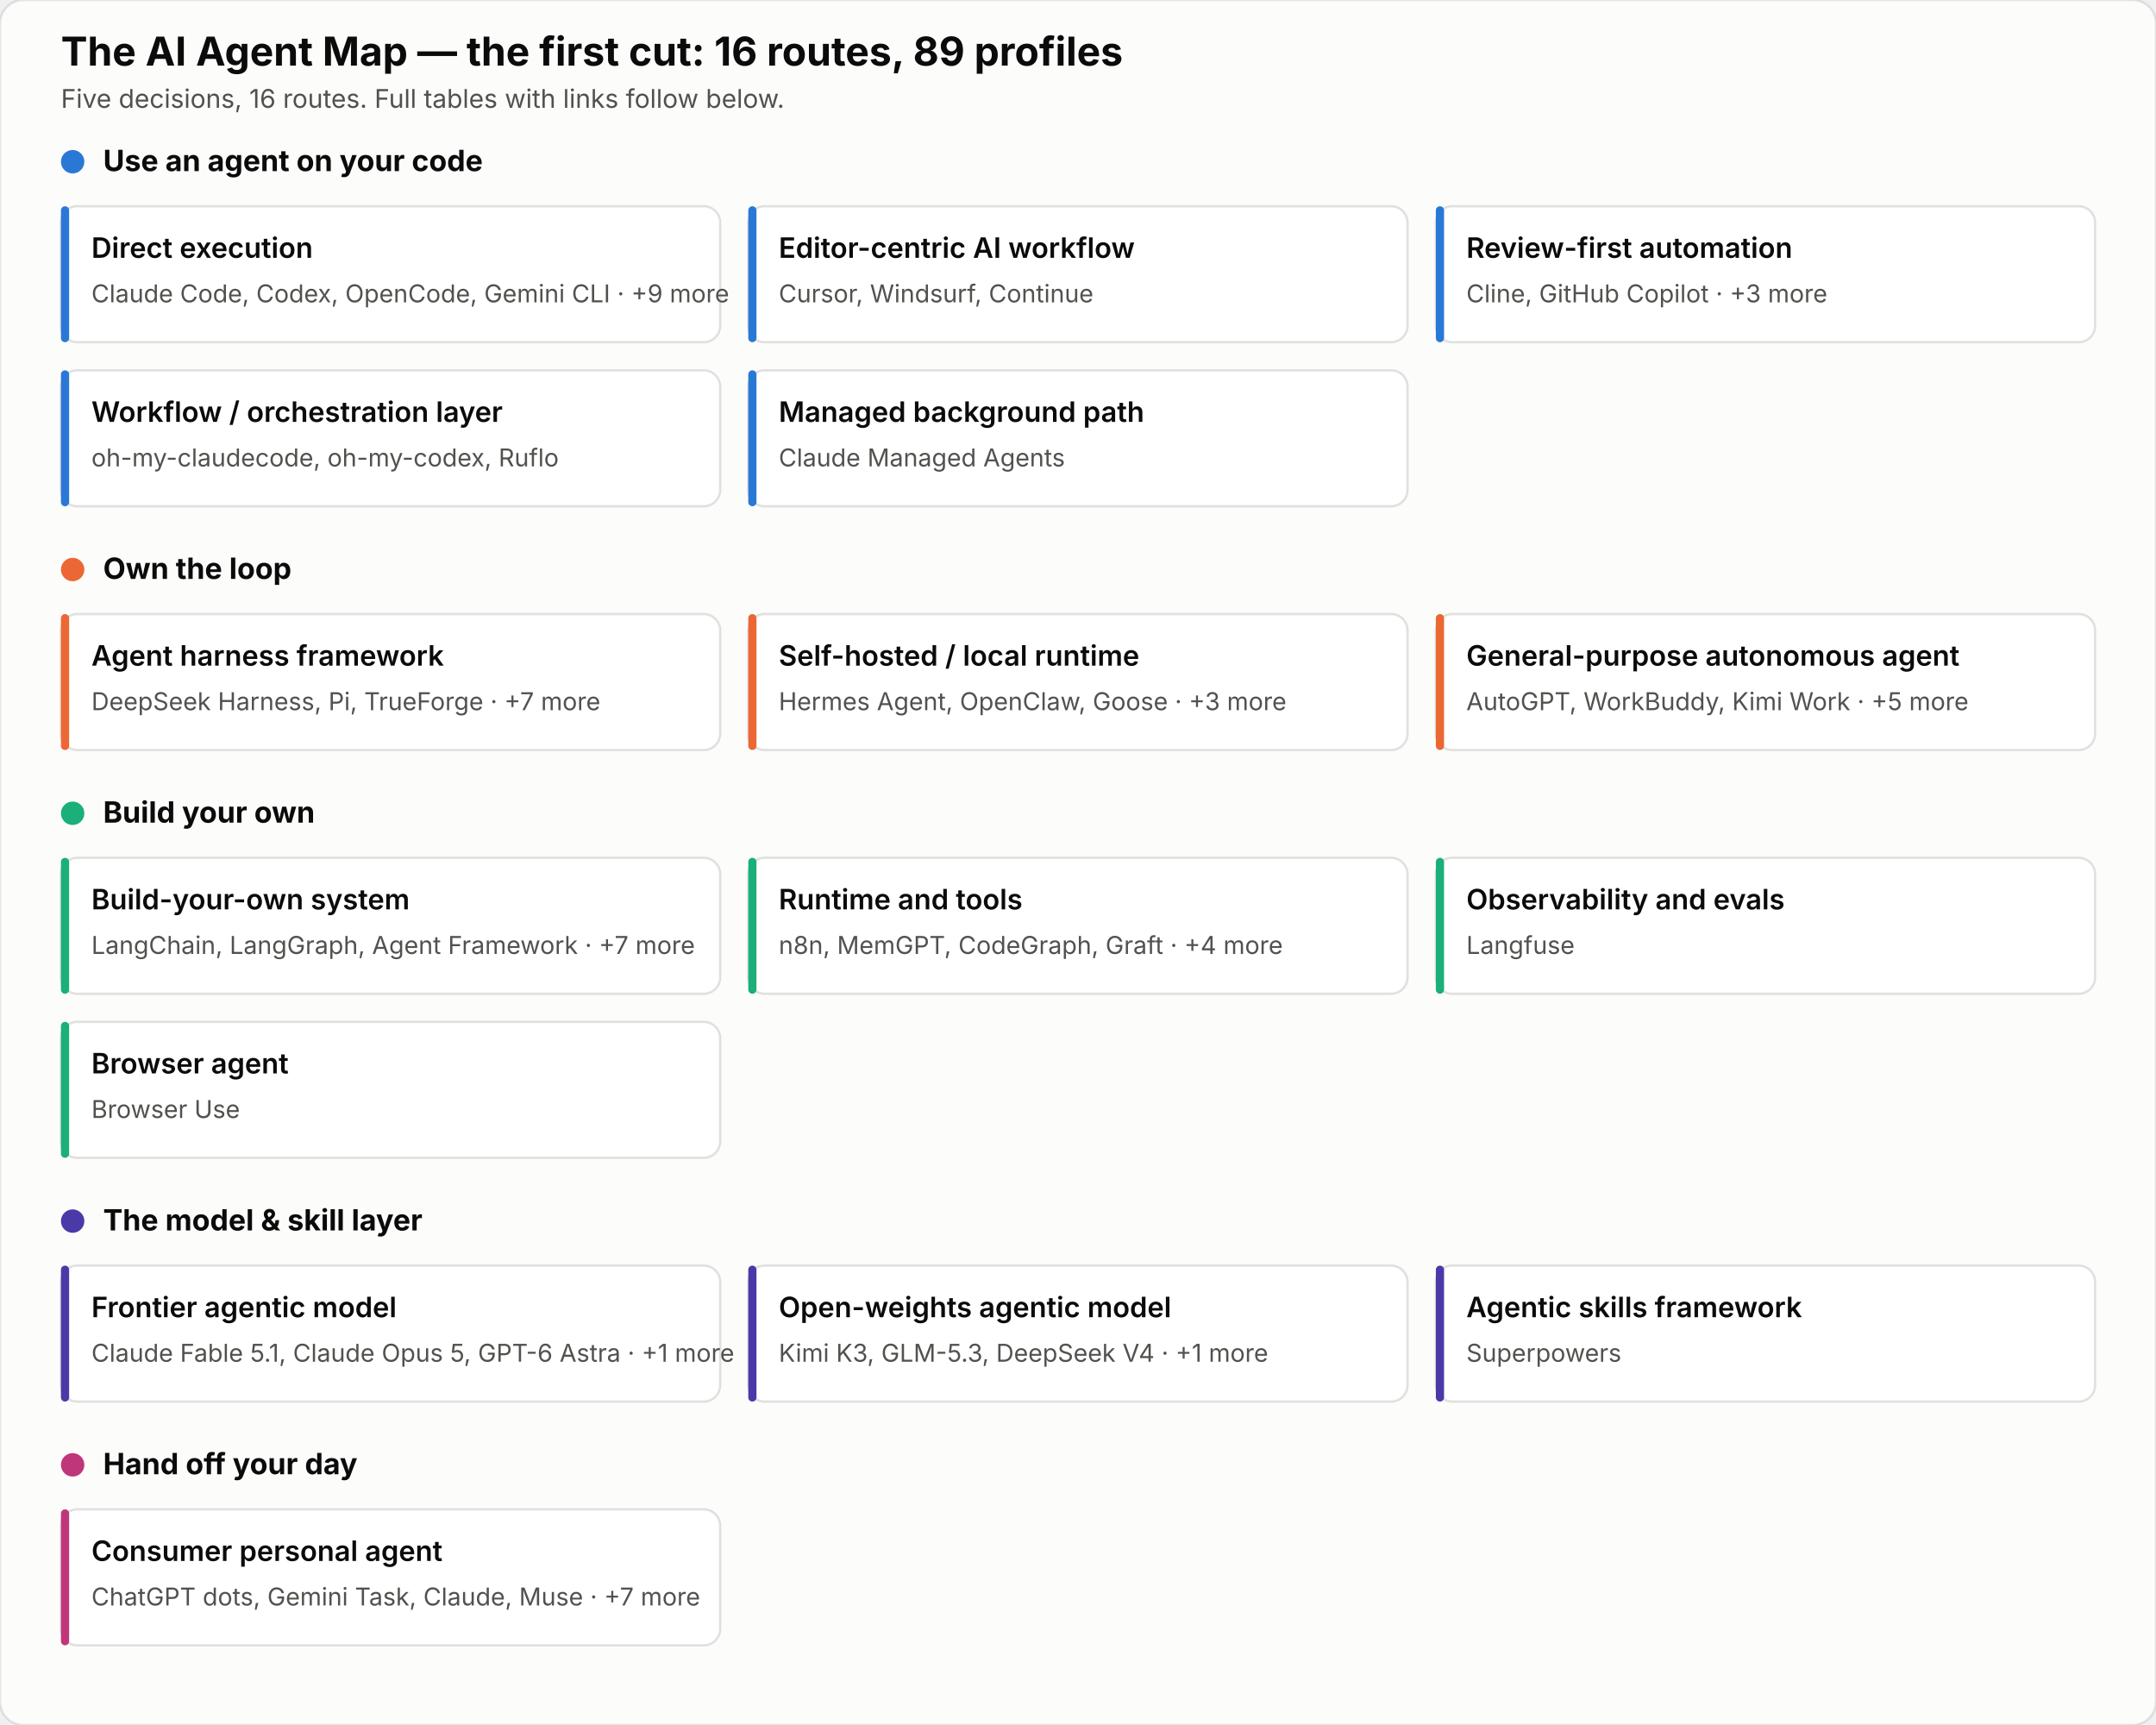
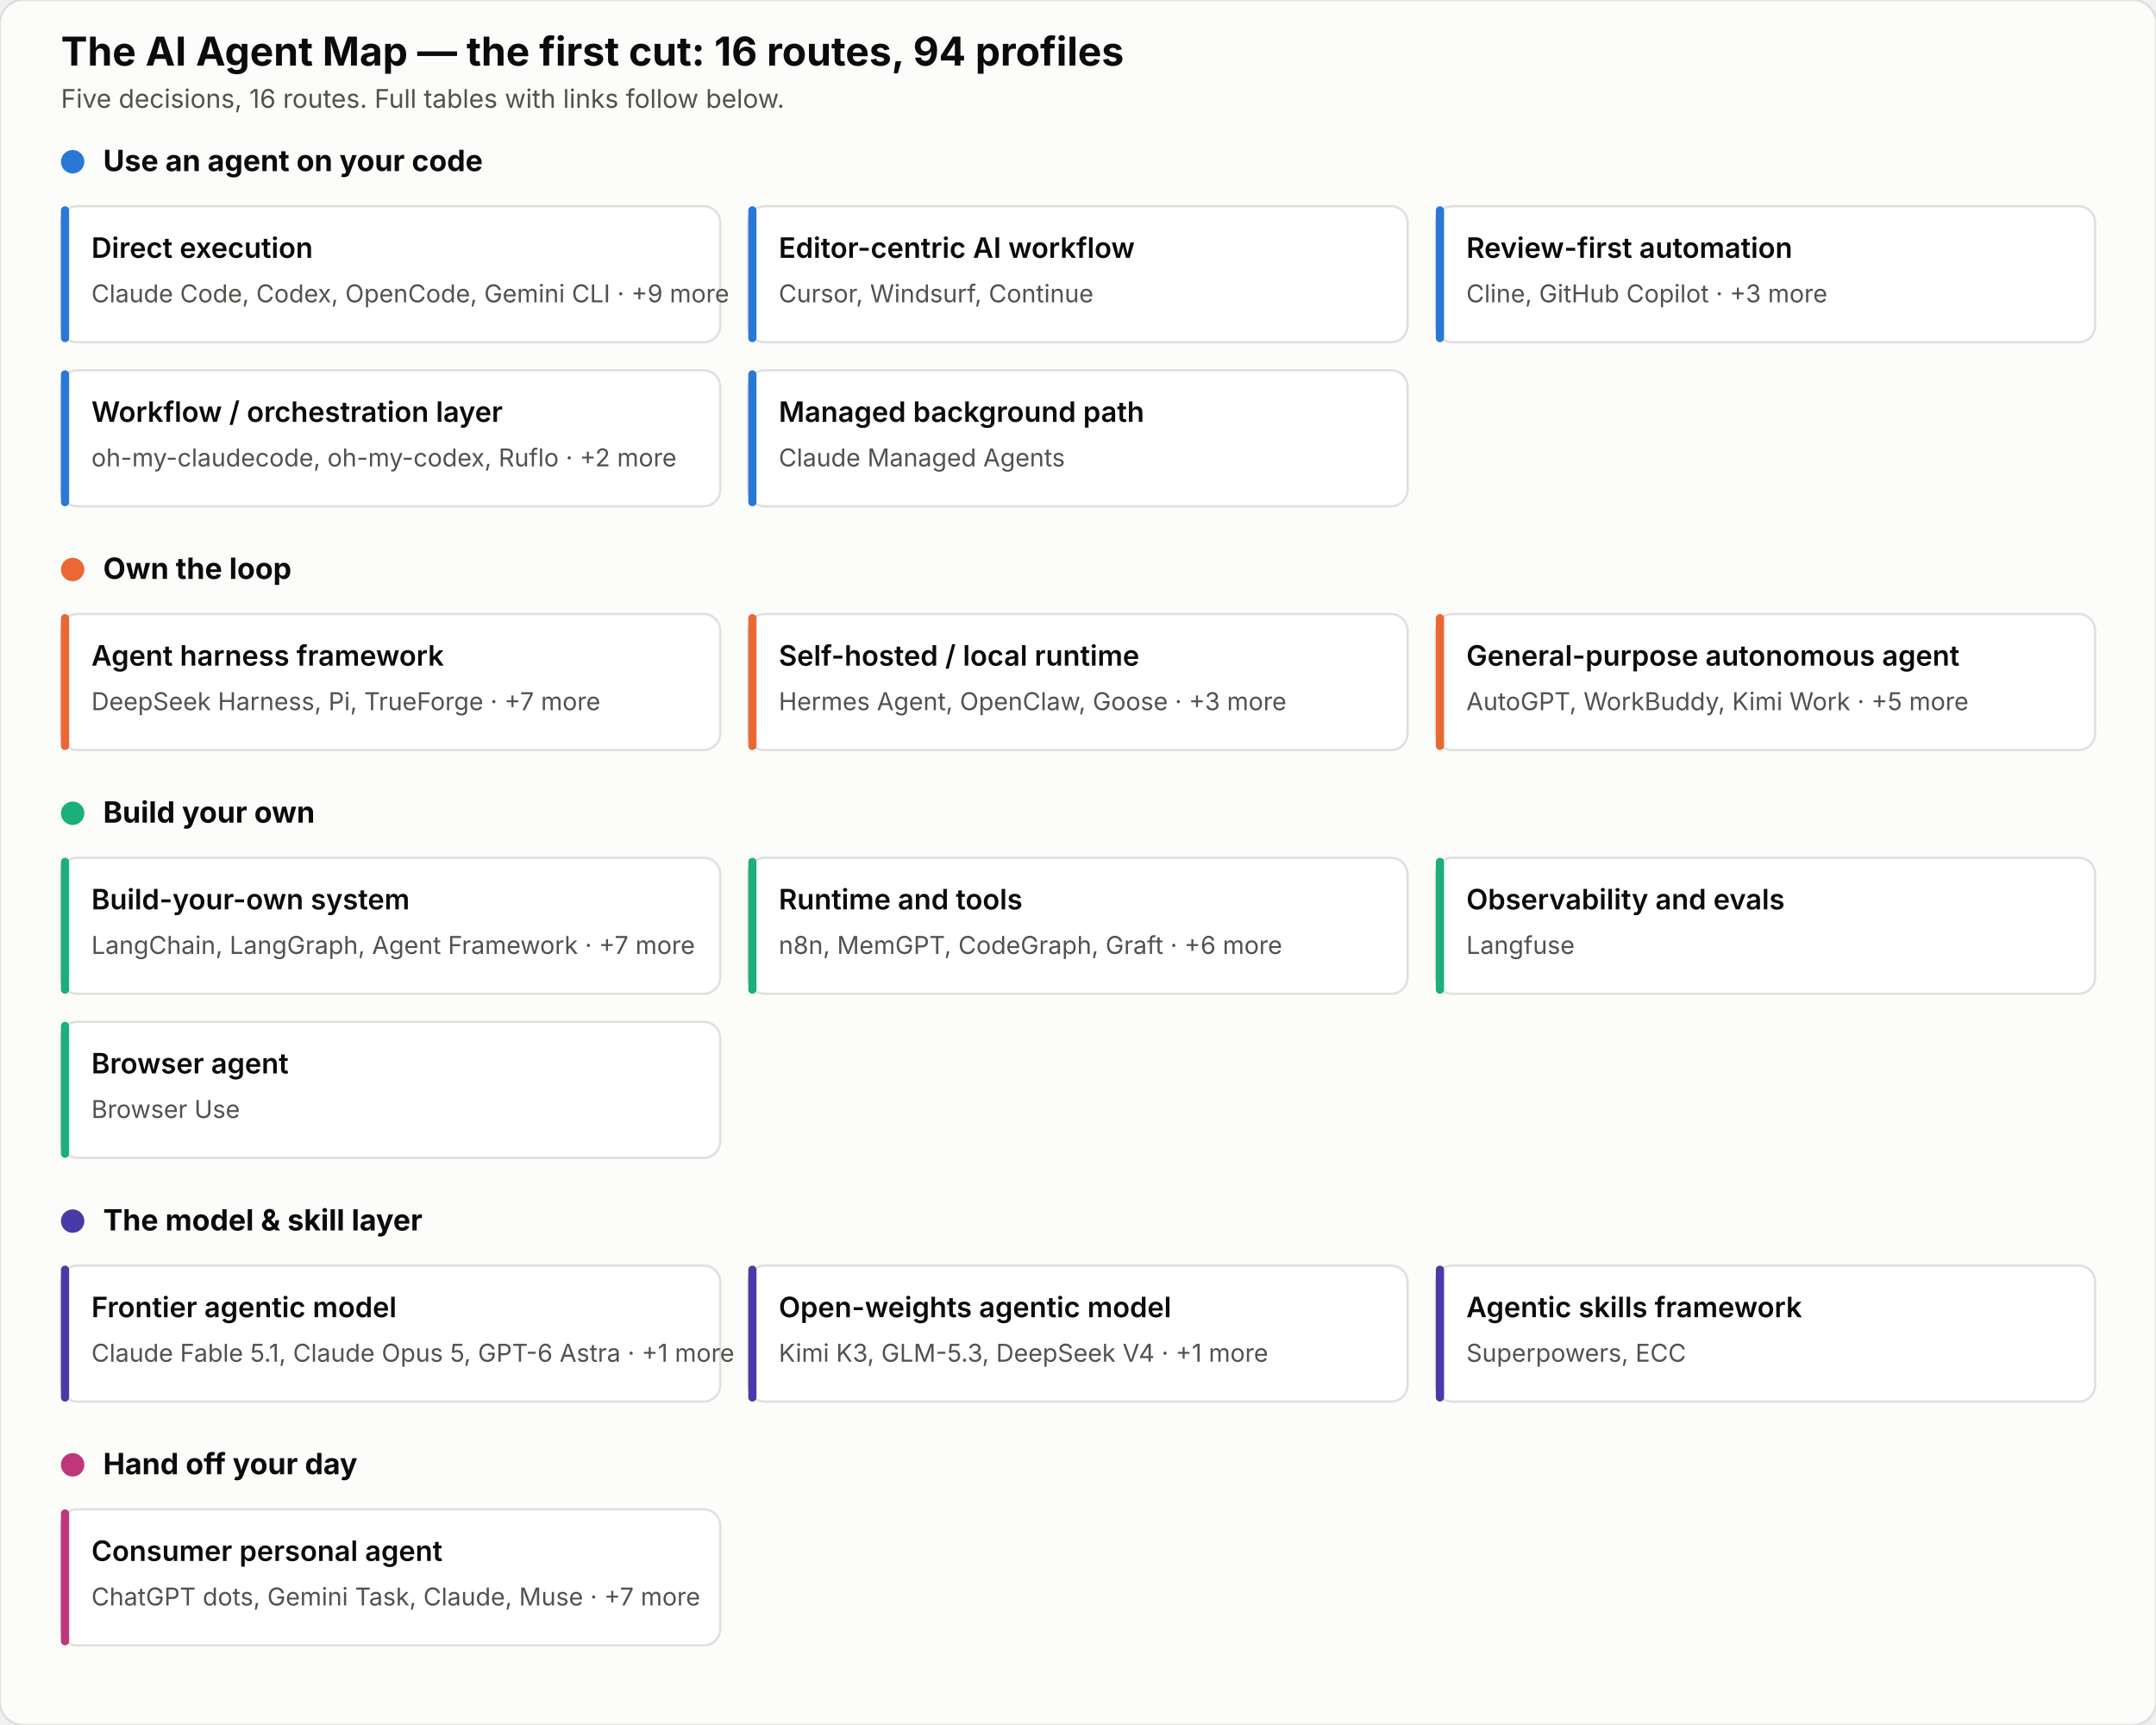
<svg xmlns="http://www.w3.org/2000/svg" width="920" height="736" viewBox="0 0 920 736" font-family="system-ui, -apple-system, sans-serif">
  <rect width="920" height="736" rx="10" fill="#fcfcfb" stroke="rgba(11,11,11,0.10)" />
-   <text x="26" y="28" font-size="17" font-weight="700" fill="#0b0b0b">The AI Agent Map — the first cut: 16 routes, 89 profiles</text>
+   <text x="26" y="28" font-size="17" font-weight="700" fill="#0b0b0b">The AI Agent Map — the first cut: 16 routes, 94 profiles</text>
  <text x="26" y="46" font-size="11" fill="#52514e">Five decisions, 16 routes. Full tables with links follow below.</text>
  <circle cx="31" cy="69" r="5" fill="#2a78d6" />
  <text x="44" y="73" font-size="12.5" font-weight="700" fill="#0b0b0b">Use an agent on your code</text>
  <rect x="26.0" y="88.0" width="281.3" height="58" rx="7" fill="#ffffff" stroke="rgba(11,11,11,0.12)" />
  <rect x="26.0" y="88.0" width="3.5" height="58" rx="1.75" fill="#2a78d6" />
  <text x="39.0" y="110.0" font-size="12" font-weight="600" fill="#0b0b0b">Direct execution</text>
  <text x="39.0" y="129.0" font-size="10.5" fill="#52514e">Claude Code, Codex, OpenCode, Gemini CLI · +9 more</text>
  <rect x="319.3" y="88.0" width="281.3" height="58" rx="7" fill="#ffffff" stroke="rgba(11,11,11,0.12)" />
  <rect x="319.3" y="88.0" width="3.5" height="58" rx="1.75" fill="#2a78d6" />
  <text x="332.3" y="110.0" font-size="12" font-weight="600" fill="#0b0b0b">Editor-centric AI workflow</text>
  <text x="332.3" y="129.0" font-size="10.5" fill="#52514e">Cursor, Windsurf, Continue</text>
  <rect x="612.7" y="88.0" width="281.3" height="58" rx="7" fill="#ffffff" stroke="rgba(11,11,11,0.12)" />
  <rect x="612.7" y="88.0" width="3.5" height="58" rx="1.75" fill="#2a78d6" />
  <text x="625.7" y="110.0" font-size="12" font-weight="600" fill="#0b0b0b">Review-first automation</text>
  <text x="625.7" y="129.0" font-size="10.5" fill="#52514e">Cline, GitHub Copilot · +3 more</text>
  <rect x="26.0" y="158.0" width="281.3" height="58" rx="7" fill="#ffffff" stroke="rgba(11,11,11,0.12)" />
  <rect x="26.0" y="158.0" width="3.5" height="58" rx="1.75" fill="#2a78d6" />
  <text x="39.0" y="180.0" font-size="12" font-weight="600" fill="#0b0b0b">Workflow / orchestration layer</text>
-   <text x="39.0" y="199.0" font-size="10.5" fill="#52514e">oh-my-claudecode, oh-my-codex, Ruflo</text>
+   <text x="39.0" y="199.0" font-size="10.5" fill="#52514e">oh-my-claudecode, oh-my-codex, Ruflo · +2 more</text>
  <rect x="319.3" y="158.0" width="281.3" height="58" rx="7" fill="#ffffff" stroke="rgba(11,11,11,0.12)" />
  <rect x="319.3" y="158.0" width="3.5" height="58" rx="1.75" fill="#2a78d6" />
  <text x="332.3" y="180.0" font-size="12" font-weight="600" fill="#0b0b0b">Managed background path</text>
  <text x="332.3" y="199.0" font-size="10.5" fill="#52514e">Claude Managed Agents</text>
  <circle cx="31" cy="243" r="5" fill="#eb6834" />
  <text x="44" y="247" font-size="12.5" font-weight="700" fill="#0b0b0b">Own the loop</text>
  <rect x="26.0" y="262.0" width="281.3" height="58" rx="7" fill="#ffffff" stroke="rgba(11,11,11,0.12)" />
  <rect x="26.0" y="262.0" width="3.5" height="58" rx="1.75" fill="#eb6834" />
  <text x="39.0" y="284.0" font-size="12" font-weight="600" fill="#0b0b0b">Agent harness framework</text>
  <text x="39.0" y="303.0" font-size="10.5" fill="#52514e">DeepSeek Harness, Pi, TrueForge · +7 more</text>
  <rect x="319.3" y="262.0" width="281.3" height="58" rx="7" fill="#ffffff" stroke="rgba(11,11,11,0.12)" />
  <rect x="319.3" y="262.0" width="3.5" height="58" rx="1.75" fill="#eb6834" />
  <text x="332.3" y="284.0" font-size="12" font-weight="600" fill="#0b0b0b">Self-hosted / local runtime</text>
  <text x="332.3" y="303.0" font-size="10.5" fill="#52514e">Hermes Agent, OpenClaw, Goose · +3 more</text>
  <rect x="612.7" y="262.0" width="281.3" height="58" rx="7" fill="#ffffff" stroke="rgba(11,11,11,0.12)" />
  <rect x="612.7" y="262.0" width="3.5" height="58" rx="1.75" fill="#eb6834" />
  <text x="625.7" y="284.0" font-size="12" font-weight="600" fill="#0b0b0b">General-purpose autonomous agent</text>
  <text x="625.7" y="303.0" font-size="10.5" fill="#52514e">AutoGPT, WorkBuddy, Kimi Work · +5 more</text>
  <circle cx="31" cy="347" r="5" fill="#1baf7a" />
  <text x="44" y="351" font-size="12.5" font-weight="700" fill="#0b0b0b">Build your own</text>
  <rect x="26.0" y="366.0" width="281.3" height="58" rx="7" fill="#ffffff" stroke="rgba(11,11,11,0.12)" />
  <rect x="26.0" y="366.0" width="3.5" height="58" rx="1.75" fill="#1baf7a" />
  <text x="39.0" y="388.0" font-size="12" font-weight="600" fill="#0b0b0b">Build-your-own system</text>
  <text x="39.0" y="407.0" font-size="10.5" fill="#52514e">LangChain, LangGraph, Agent Framework · +7 more</text>
  <rect x="319.3" y="366.0" width="281.3" height="58" rx="7" fill="#ffffff" stroke="rgba(11,11,11,0.12)" />
  <rect x="319.3" y="366.0" width="3.5" height="58" rx="1.75" fill="#1baf7a" />
  <text x="332.3" y="388.0" font-size="12" font-weight="600" fill="#0b0b0b">Runtime and tools</text>
-   <text x="332.3" y="407.0" font-size="10.5" fill="#52514e">n8n, MemGPT, CodeGraph, Graft · +4 more</text>
+   <text x="332.3" y="407.0" font-size="10.5" fill="#52514e">n8n, MemGPT, CodeGraph, Graft · +6 more</text>
  <rect x="612.7" y="366.0" width="281.3" height="58" rx="7" fill="#ffffff" stroke="rgba(11,11,11,0.12)" />
  <rect x="612.7" y="366.0" width="3.5" height="58" rx="1.75" fill="#1baf7a" />
  <text x="625.7" y="388.0" font-size="12" font-weight="600" fill="#0b0b0b">Observability and evals</text>
  <text x="625.7" y="407.0" font-size="10.5" fill="#52514e">Langfuse</text>
  <rect x="26.0" y="436.0" width="281.3" height="58" rx="7" fill="#ffffff" stroke="rgba(11,11,11,0.12)" />
  <rect x="26.0" y="436.0" width="3.5" height="58" rx="1.75" fill="#1baf7a" />
  <text x="39.0" y="458.0" font-size="12" font-weight="600" fill="#0b0b0b">Browser agent</text>
  <text x="39.0" y="477.0" font-size="10.5" fill="#52514e">Browser Use</text>
  <circle cx="31" cy="521" r="5" fill="#4a3aa7" />
  <text x="44" y="525" font-size="12.5" font-weight="700" fill="#0b0b0b">The model &amp; skill layer</text>
  <rect x="26.0" y="540.0" width="281.3" height="58" rx="7" fill="#ffffff" stroke="rgba(11,11,11,0.12)" />
  <rect x="26.0" y="540.0" width="3.5" height="58" rx="1.75" fill="#4a3aa7" />
  <text x="39.0" y="562.0" font-size="12" font-weight="600" fill="#0b0b0b">Frontier agentic model</text>
  <text x="39.0" y="581.0" font-size="10.5" fill="#52514e">Claude Fable 5.1, Claude Opus 5, GPT-6 Astra · +1 more</text>
  <rect x="319.3" y="540.0" width="281.3" height="58" rx="7" fill="#ffffff" stroke="rgba(11,11,11,0.12)" />
  <rect x="319.3" y="540.0" width="3.5" height="58" rx="1.75" fill="#4a3aa7" />
  <text x="332.3" y="562.0" font-size="12" font-weight="600" fill="#0b0b0b">Open-weights agentic model</text>
  <text x="332.3" y="581.0" font-size="10.5" fill="#52514e">Kimi K3, GLM-5.3, DeepSeek V4 · +1 more</text>
  <rect x="612.7" y="540.0" width="281.3" height="58" rx="7" fill="#ffffff" stroke="rgba(11,11,11,0.12)" />
  <rect x="612.7" y="540.0" width="3.5" height="58" rx="1.75" fill="#4a3aa7" />
  <text x="625.7" y="562.0" font-size="12" font-weight="600" fill="#0b0b0b">Agentic skills framework</text>
-   <text x="625.7" y="581.0" font-size="10.5" fill="#52514e">Superpowers</text>
+   <text x="625.7" y="581.0" font-size="10.5" fill="#52514e">Superpowers, ECC</text>
  <circle cx="31" cy="625" r="5" fill="#c0367a" />
  <text x="44" y="629" font-size="12.5" font-weight="700" fill="#0b0b0b">Hand off your day</text>
  <rect x="26.0" y="644.0" width="281.3" height="58" rx="7" fill="#ffffff" stroke="rgba(11,11,11,0.12)" />
  <rect x="26.0" y="644.0" width="3.5" height="58" rx="1.75" fill="#c0367a" />
  <text x="39.0" y="666.0" font-size="12" font-weight="600" fill="#0b0b0b">Consumer personal agent</text>
  <text x="39.0" y="685.0" font-size="10.5" fill="#52514e">ChatGPT dots, Gemini Task, Claude, Muse · +7 more</text>
</svg>
